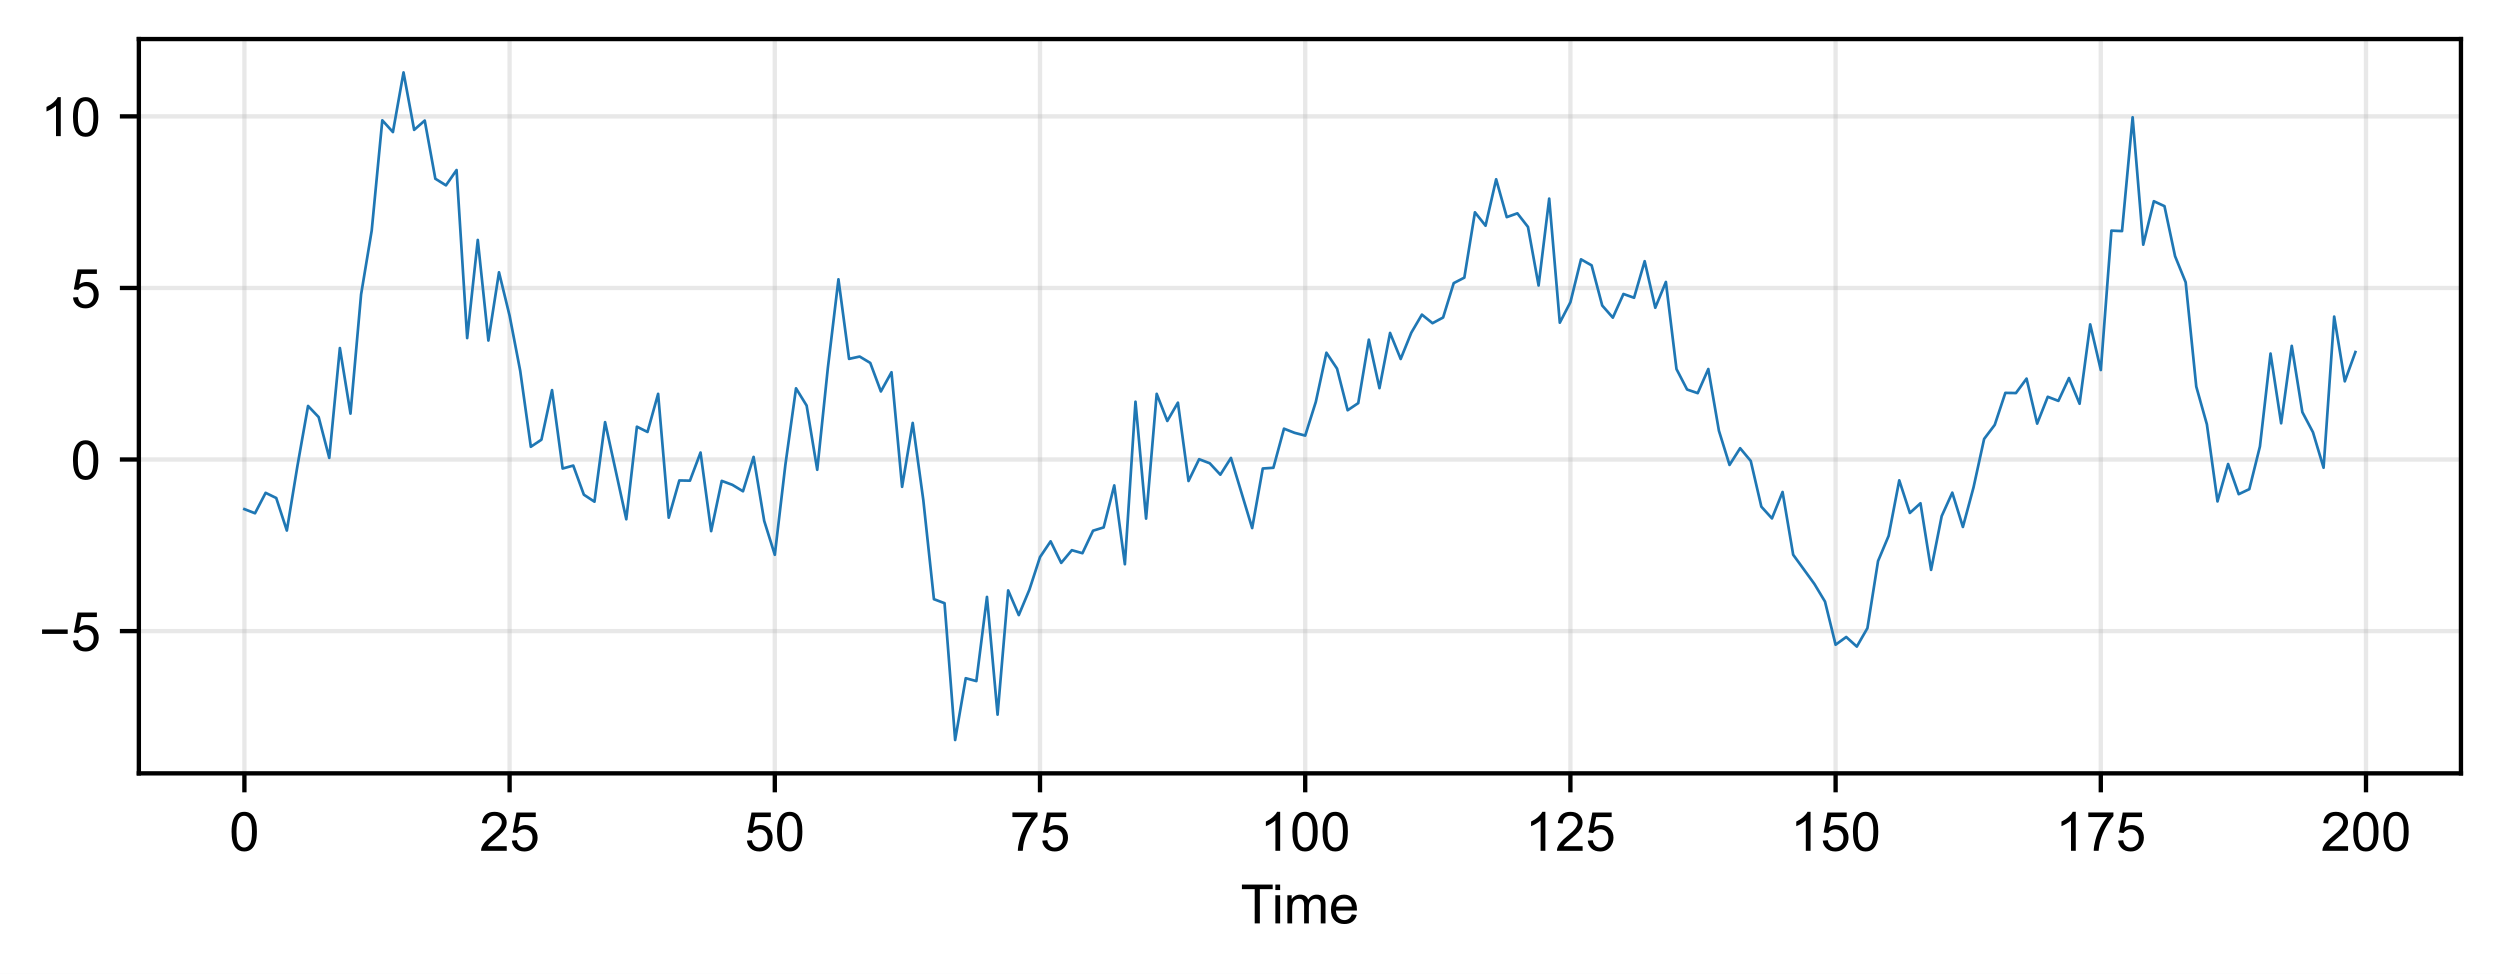
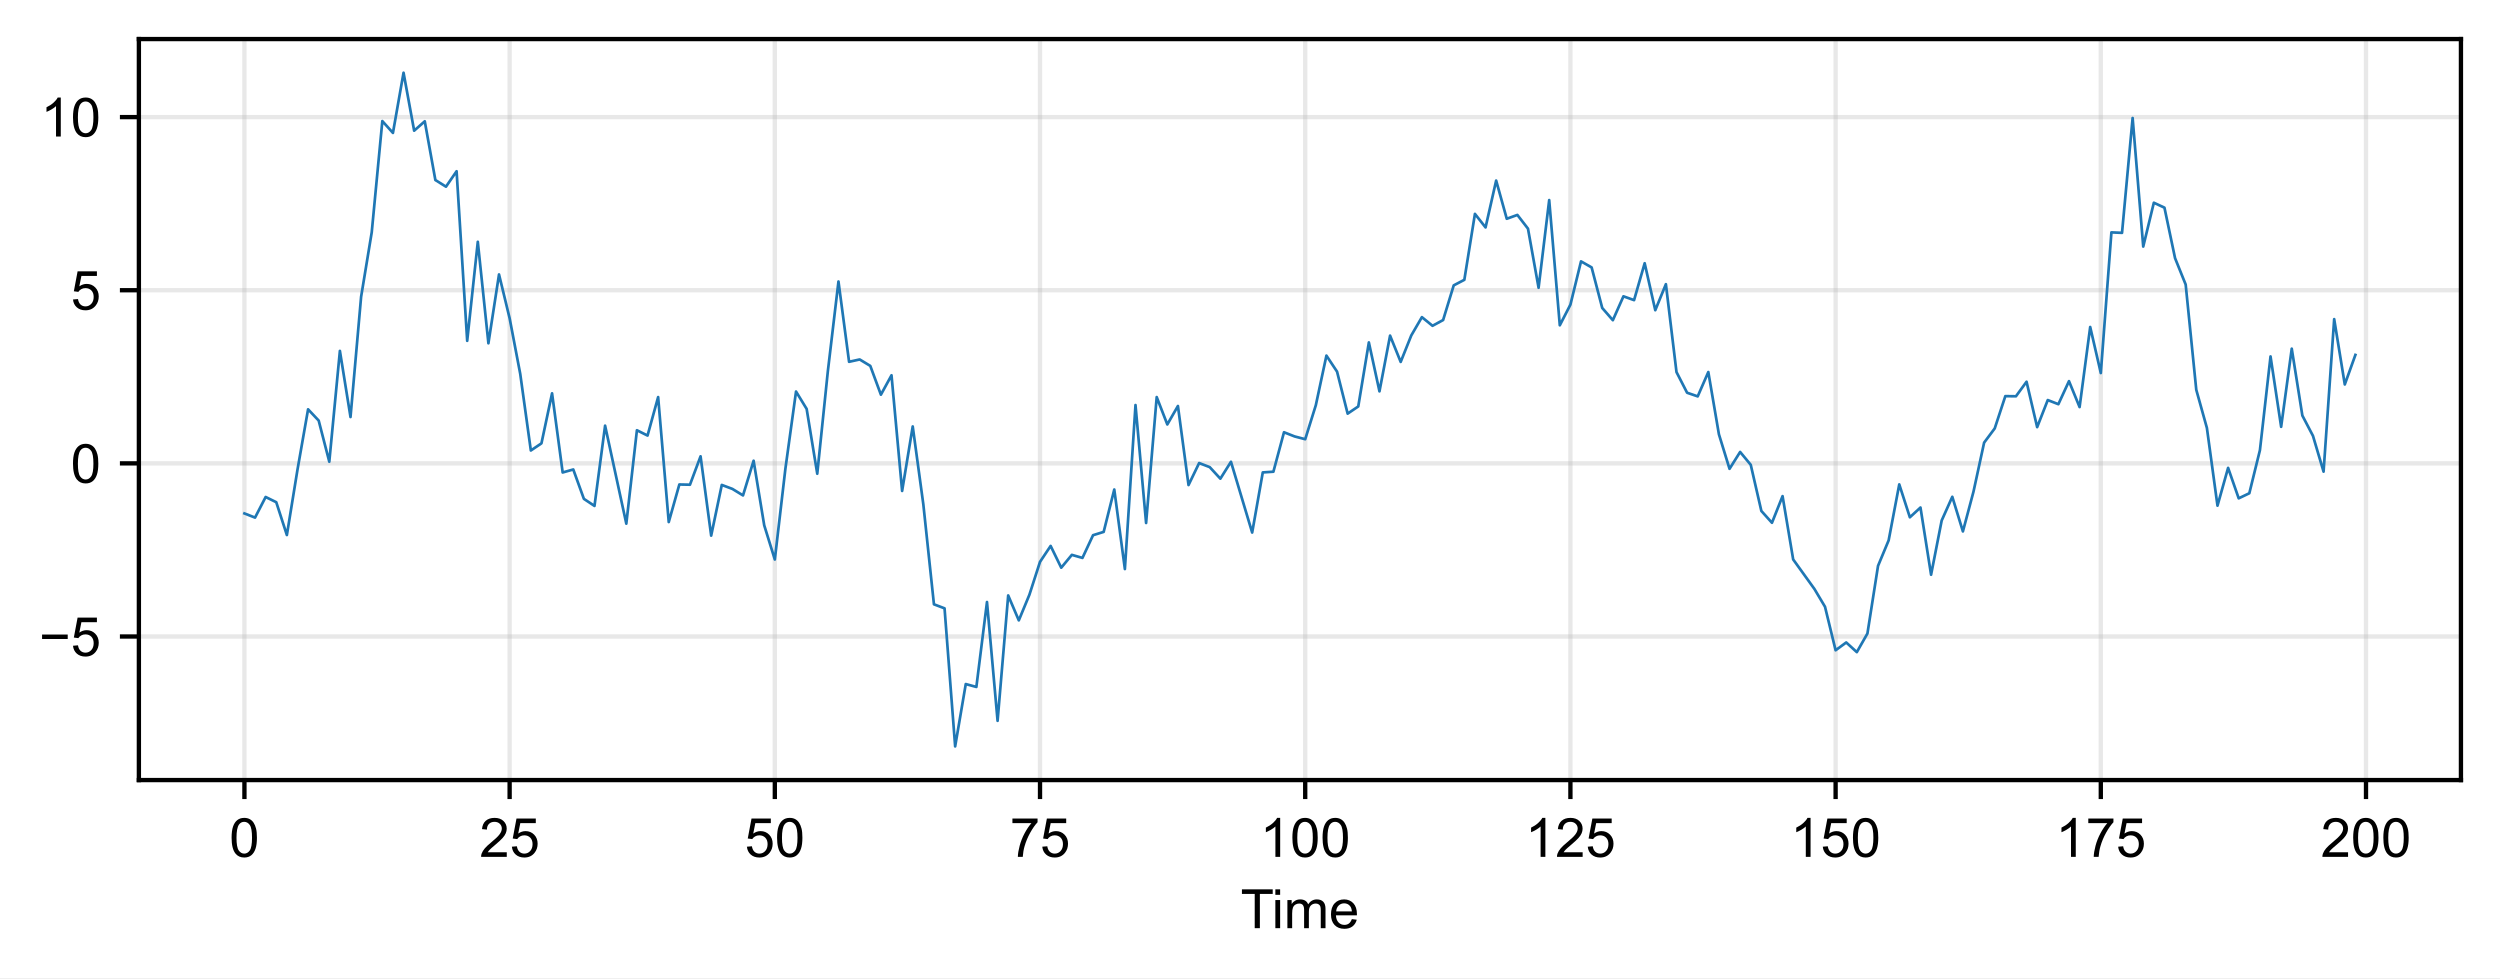
- <svg xmlns="http://www.w3.org/2000/svg" xmlns:xlink="http://www.w3.org/1999/xlink" width="460.952pt" height="179.561pt" viewBox="0 0 460.952 179.561" version="1.1">
+ <svg xmlns="http://www.w3.org/2000/svg" xmlns:xlink="http://www.w3.org/1999/xlink" width="460.858pt" height="180.291pt" viewBox="0 0 460.858 180.291" version="1.1">
  <defs>
    <style type="text/css">*{stroke-linejoin: round; stroke-linecap: butt}</style>
  </defs>
  <g id="figure_1">
    <g id="patch_1">
-       <path d="M 0 179.561  L 460.952 179.561  L 460.952 0  L 0 0  z " style="fill: #ffffff" />
+       <path d="M 0 180.291  L 460.858 180.291  L 460.858 0  L 0 0  z " style="fill: #ffffff" />
    </g>
    <g id="axes_1">
      <g id="patch_2">
-         <path d="M 25.602 142.591  L 453.752 142.591  L 453.752 7.2  L 25.602 7.2  z " style="fill: #ffffff" />
+         <path d="M 25.602 143.8  L 453.658 143.8  L 453.658 7.2  L 25.602 7.2  z " style="fill: #ffffff" />
      </g>
      <g id="matplotlib.axis_1">
        <g id="xtick_1">
          <g id="line2d_1">
-             <path d="M 45.063 142.591  L 45.063 7.2  " clip-path="url(#p15f706104f)" style="fill: none; stroke: #b0b0b0; stroke-opacity: 0.3; stroke-width: 0.8; stroke-linecap: square" />
+             <path d="M 45.059 143.8  L 45.059 7.2  " clip-path="url(#p1d510631ee)" style="fill: none; stroke: #b0b0b0; stroke-opacity: 0.3; stroke-width: 0.8; stroke-linecap: square" />
          </g>
          <g id="line2d_2">
            <defs>
-               <path id="m36cb0bada7" d="M 0 0  L 0 3.5  " style="stroke: #000000; stroke-width: 0.8" />
+               <path id="m05c7f36fec" d="M 0 0  L 0 3.5  " style="stroke: #000000; stroke-width: 0.8" />
            </defs>
            <g>
-               <use xlink:href="#m36cb0bada7" x="45.063" y="142.591" style="stroke: #000000; stroke-width: 0.8" />
+               <use xlink:href="#m05c7f36fec" x="45.059" y="143.8" style="stroke: #000000; stroke-width: 0.8" />
            </g>
          </g>
          <g id="text_1">
-             <g transform="translate(42.28246 156.8713) scale(0.1 -0.1)">
-               <defs>
-                 <path id="ArialMT-13" d="M 266 2259  Q 266 3072 433 3567  Q 600 4063 929 4331  Q 1259 4600 1759 4600  Q 2128 4600 2406 4451  Q 2684 4303 2865 4023  Q 3047 3744 3150 3342  Q 3253 2941 3253 2259  Q 3253 1453 3087 958  Q 2922 463 2592 192  Q 2263 -78 1759 -78  Q 1097 -78 719 397  Q 266 969 266 2259  z M 844 2259  Q 844 1131 1108 757  Q 1372 384 1759 384  Q 2147 384 2411 759  Q 2675 1134 2675 2259  Q 2675 3391 2411 3762  Q 2147 4134 1753 4134  Q 1366 4134 1134 3806  Q 844 3388 844 2259  z " transform="scale(0.015625)" />
-               </defs>
-               <use xlink:href="#ArialMT-13" />
+             <g transform="translate(42.2782 157.9578) scale(0.1 -0.1)">
+               <defs>
+                 <path id="ArialMT-30" d="M 266 2259  Q 266 3072 433 3567  Q 600 4063 929 4331  Q 1259 4600 1759 4600  Q 2128 4600 2406 4451  Q 2684 4303 2865 4023  Q 3047 3744 3150 3342  Q 3253 2941 3253 2259  Q 3253 1453 3087 958  Q 2922 463 2592 192  Q 2263 -78 1759 -78  Q 1097 -78 719 397  Q 266 969 266 2259  z M 844 2259  Q 844 1131 1108 757  Q 1372 384 1759 384  Q 2147 384 2411 759  Q 2675 1134 2675 2259  Q 2675 3391 2411 3762  Q 2147 4134 1753 4134  Q 1366 4134 1134 3806  Q 844 3388 844 2259  z " transform="scale(0.015625)" />
+               </defs>
+               <use xlink:href="#ArialMT-30" />
            </g>
          </g>
        </g>
        <g id="xtick_2">
          <g id="line2d_3">
-             <path d="M 93.961 142.591  L 93.961 7.2  " clip-path="url(#p15f706104f)" style="fill: none; stroke: #b0b0b0; stroke-opacity: 0.3; stroke-width: 0.8; stroke-linecap: square" />
+             <path d="M 93.946 143.8  L 93.946 7.2  " clip-path="url(#p1d510631ee)" style="fill: none; stroke: #b0b0b0; stroke-opacity: 0.3; stroke-width: 0.8; stroke-linecap: square" />
          </g>
          <g id="line2d_4">
            <g>
-               <use xlink:href="#m36cb0bada7" x="93.961" y="142.591" style="stroke: #000000; stroke-width: 0.8" />
+               <use xlink:href="#m05c7f36fec" x="93.946" y="143.8" style="stroke: #000000; stroke-width: 0.8" />
            </g>
          </g>
          <g id="text_2">
-             <g transform="translate(88.39989 156.8713) scale(0.1 -0.1)">
-               <defs>
-                 <path id="ArialMT-15" d="M 3222 541  L 3222 0  L 194 0  Q 188 203 259 391  Q 375 700 629 1000  Q 884 1300 1366 1694  Q 2113 2306 2375 2664  Q 2638 3022 2638 3341  Q 2638 3675 2398 3904  Q 2159 4134 1775 4134  Q 1369 4134 1125 3890  Q 881 3647 878 3216  L 300 3275  Q 359 3922 746 4261  Q 1134 4600 1788 4600  Q 2447 4600 2831 4234  Q 3216 3869 3216 3328  Q 3216 3053 3103 2787  Q 2991 2522 2730 2228  Q 2469 1934 1863 1422  Q 1356 997 1212 845  Q 1069 694 975 541  L 3222 541  z " transform="scale(0.015625)" />
-                 <path id="ArialMT-18" d="M 266 1200  L 856 1250  Q 922 819 1161 601  Q 1400 384 1738 384  Q 2144 384 2425 690  Q 2706 997 2706 1503  Q 2706 1984 2436 2262  Q 2166 2541 1728 2541  Q 1456 2541 1237 2417  Q 1019 2294 894 2097  L 366 2166  L 809 4519  L 3088 4519  L 3088 3981  L 1259 3981  L 1013 2750  Q 1425 3038 1878 3038  Q 2478 3038 2890 2622  Q 3303 2206 3303 1553  Q 3303 931 2941 478  Q 2500 -78 1738 -78  Q 1113 -78 717 272  Q 322 622 266 1200  z " transform="scale(0.015625)" />
-               </defs>
-               <use xlink:href="#ArialMT-15" />
-               <use xlink:href="#ArialMT-18" transform="translate(55.60938 0)" />
+             <g transform="translate(88.38492 157.9578) scale(0.1 -0.1)">
+               <defs>
+                 <path id="ArialMT-32" d="M 3222 541  L 3222 0  L 194 0  Q 188 203 259 391  Q 375 700 629 1000  Q 884 1300 1366 1694  Q 2113 2306 2375 2664  Q 2638 3022 2638 3341  Q 2638 3675 2398 3904  Q 2159 4134 1775 4134  Q 1369 4134 1125 3890  Q 881 3647 878 3216  L 300 3275  Q 359 3922 746 4261  Q 1134 4600 1788 4600  Q 2447 4600 2831 4234  Q 3216 3869 3216 3328  Q 3216 3053 3103 2787  Q 2991 2522 2730 2228  Q 2469 1934 1863 1422  Q 1356 997 1212 845  Q 1069 694 975 541  L 3222 541  z " transform="scale(0.015625)" />
+                 <path id="ArialMT-35" d="M 266 1200  L 856 1250  Q 922 819 1161 601  Q 1400 384 1738 384  Q 2144 384 2425 690  Q 2706 997 2706 1503  Q 2706 1984 2436 2262  Q 2166 2541 1728 2541  Q 1456 2541 1237 2417  Q 1019 2294 894 2097  L 366 2166  L 809 4519  L 3088 4519  L 3088 3981  L 1259 3981  L 1013 2750  Q 1425 3038 1878 3038  Q 2478 3038 2890 2622  Q 3303 2206 3303 1553  Q 3303 931 2941 478  Q 2500 -78 1738 -78  Q 1113 -78 717 272  Q 322 622 266 1200  z " transform="scale(0.015625)" />
+               </defs>
+               <use xlink:href="#ArialMT-32" />
+               <use xlink:href="#ArialMT-35" transform="translate(55.61523 0)" />
            </g>
          </g>
        </g>
        <g id="xtick_3">
          <g id="line2d_5">
-             <path d="M 142.859 142.591  L 142.859 7.2  " clip-path="url(#p15f706104f)" style="fill: none; stroke: #b0b0b0; stroke-opacity: 0.3; stroke-width: 0.8; stroke-linecap: square" />
+             <path d="M 142.833 143.8  L 142.833 7.2  " clip-path="url(#p1d510631ee)" style="fill: none; stroke: #b0b0b0; stroke-opacity: 0.3; stroke-width: 0.8; stroke-linecap: square" />
          </g>
          <g id="line2d_6">
            <g>
-               <use xlink:href="#m36cb0bada7" x="142.859" y="142.591" style="stroke: #000000; stroke-width: 0.8" />
+               <use xlink:href="#m05c7f36fec" x="142.833" y="143.8" style="stroke: #000000; stroke-width: 0.8" />
            </g>
          </g>
          <g id="text_3">
-             <g transform="translate(137.2978 156.8713) scale(0.1 -0.1)">
-               <use xlink:href="#ArialMT-18" />
-               <use xlink:href="#ArialMT-13" transform="translate(55.60938 0)" />
+             <g transform="translate(137.2721 157.9578) scale(0.1 -0.1)">
+               <use xlink:href="#ArialMT-35" />
+               <use xlink:href="#ArialMT-30" transform="translate(55.61523 0)" />
            </g>
          </g>
        </g>
        <g id="xtick_4">
          <g id="line2d_7">
-             <path d="M 191.757 142.591  L 191.757 7.2  " clip-path="url(#p15f706104f)" style="fill: none; stroke: #b0b0b0; stroke-opacity: 0.3; stroke-width: 0.8; stroke-linecap: square" />
+             <path d="M 191.72 143.8  L 191.72 7.2  " clip-path="url(#p1d510631ee)" style="fill: none; stroke: #b0b0b0; stroke-opacity: 0.3; stroke-width: 0.8; stroke-linecap: square" />
          </g>
          <g id="line2d_8">
            <g>
-               <use xlink:href="#m36cb0bada7" x="191.757" y="142.591" style="stroke: #000000; stroke-width: 0.8" />
+               <use xlink:href="#m05c7f36fec" x="191.72" y="143.8" style="stroke: #000000; stroke-width: 0.8" />
            </g>
          </g>
          <g id="text_4">
-             <g transform="translate(186.1957 156.8713) scale(0.1 -0.1)">
-               <defs>
-                 <path id="ArialMT-1a" d="M 303 3981  L 303 4522  L 3269 4522  L 3269 4084  Q 2831 3619 2401 2847  Q 1972 2075 1738 1259  Q 1569 684 1522 0  L 944 0  Q 953 541 1156 1306  Q 1359 2072 1739 2783  Q 2119 3494 2547 3981  L 303 3981  z " transform="scale(0.015625)" />
-               </defs>
-               <use xlink:href="#ArialMT-1a" />
-               <use xlink:href="#ArialMT-18" transform="translate(55.60938 0)" />
+             <g transform="translate(186.1593 157.9578) scale(0.1 -0.1)">
+               <defs>
+                 <path id="ArialMT-37" d="M 303 3981  L 303 4522  L 3269 4522  L 3269 4084  Q 2831 3619 2401 2847  Q 1972 2075 1738 1259  Q 1569 684 1522 0  L 944 0  Q 953 541 1156 1306  Q 1359 2072 1739 2783  Q 2119 3494 2547 3981  L 303 3981  z " transform="scale(0.015625)" />
+               </defs>
+               <use xlink:href="#ArialMT-37" />
+               <use xlink:href="#ArialMT-35" transform="translate(55.61523 0)" />
            </g>
          </g>
        </g>
        <g id="xtick_5">
          <g id="line2d_9">
-             <path d="M 240.655 142.591  L 240.655 7.2  " clip-path="url(#p15f706104f)" style="fill: none; stroke: #b0b0b0; stroke-opacity: 0.3; stroke-width: 0.8; stroke-linecap: square" />
+             <path d="M 240.607 143.8  L 240.607 7.2  " clip-path="url(#p1d510631ee)" style="fill: none; stroke: #b0b0b0; stroke-opacity: 0.3; stroke-width: 0.8; stroke-linecap: square" />
          </g>
          <g id="line2d_10">
            <g>
-               <use xlink:href="#m36cb0bada7" x="240.655" y="142.591" style="stroke: #000000; stroke-width: 0.8" />
+               <use xlink:href="#m05c7f36fec" x="240.607" y="143.8" style="stroke: #000000; stroke-width: 0.8" />
            </g>
          </g>
          <g id="text_5">
-             <g transform="translate(232.3131 156.8713) scale(0.1 -0.1)">
-               <defs>
-                 <path id="ArialMT-14" d="M 2384 0  L 1822 0  L 1822 3584  Q 1619 3391 1289 3197  Q 959 3003 697 2906  L 697 3450  Q 1169 3672 1522 3987  Q 1875 4303 2022 4600  L 2384 4600  L 2384 0  z " transform="scale(0.015625)" />
-               </defs>
-               <use xlink:href="#ArialMT-14" />
-               <use xlink:href="#ArialMT-13" transform="translate(55.60938 0)" />
-               <use xlink:href="#ArialMT-13" transform="translate(111.2188 0)" />
+             <g transform="translate(232.266 157.9578) scale(0.1 -0.1)">
+               <defs>
+                 <path id="ArialMT-31" d="M 2384 0  L 1822 0  L 1822 3584  Q 1619 3391 1289 3197  Q 959 3003 697 2906  L 697 3450  Q 1169 3672 1522 3987  Q 1875 4303 2022 4600  L 2384 4600  L 2384 0  z " transform="scale(0.015625)" />
+               </defs>
+               <use xlink:href="#ArialMT-31" />
+               <use xlink:href="#ArialMT-30" transform="translate(55.61523 0)" />
+               <use xlink:href="#ArialMT-30" transform="translate(111.2305 0)" />
            </g>
          </g>
        </g>
        <g id="xtick_6">
          <g id="line2d_11">
-             <path d="M 289.552 142.591  L 289.552 7.2  " clip-path="url(#p15f706104f)" style="fill: none; stroke: #b0b0b0; stroke-opacity: 0.3; stroke-width: 0.8; stroke-linecap: square" />
+             <path d="M 289.495 143.8  L 289.495 7.2  " clip-path="url(#p1d510631ee)" style="fill: none; stroke: #b0b0b0; stroke-opacity: 0.3; stroke-width: 0.8; stroke-linecap: square" />
          </g>
          <g id="line2d_12">
            <g>
-               <use xlink:href="#m36cb0bada7" x="289.552" y="142.591" style="stroke: #000000; stroke-width: 0.8" />
+               <use xlink:href="#m05c7f36fec" x="289.495" y="143.8" style="stroke: #000000; stroke-width: 0.8" />
            </g>
          </g>
          <g id="text_6">
-             <g transform="translate(281.211 156.8713) scale(0.1 -0.1)">
-               <use xlink:href="#ArialMT-14" />
-               <use xlink:href="#ArialMT-15" transform="translate(55.60938 0)" />
-               <use xlink:href="#ArialMT-18" transform="translate(111.2188 0)" />
+             <g transform="translate(281.1532 157.9578) scale(0.1 -0.1)">
+               <use xlink:href="#ArialMT-31" />
+               <use xlink:href="#ArialMT-32" transform="translate(55.61523 0)" />
+               <use xlink:href="#ArialMT-35" transform="translate(111.2305 0)" />
            </g>
          </g>
        </g>
        <g id="xtick_7">
          <g id="line2d_13">
-             <path d="M 338.45 142.591  L 338.45 7.2  " clip-path="url(#p15f706104f)" style="fill: none; stroke: #b0b0b0; stroke-opacity: 0.3; stroke-width: 0.8; stroke-linecap: square" />
+             <path d="M 338.382 143.8  L 338.382 7.2  " clip-path="url(#p1d510631ee)" style="fill: none; stroke: #b0b0b0; stroke-opacity: 0.3; stroke-width: 0.8; stroke-linecap: square" />
          </g>
          <g id="line2d_14">
            <g>
-               <use xlink:href="#m36cb0bada7" x="338.45" y="142.591" style="stroke: #000000; stroke-width: 0.8" />
+               <use xlink:href="#m05c7f36fec" x="338.382" y="143.8" style="stroke: #000000; stroke-width: 0.8" />
            </g>
          </g>
          <g id="text_7">
-             <g transform="translate(330.1089 156.8713) scale(0.1 -0.1)">
-               <use xlink:href="#ArialMT-14" />
-               <use xlink:href="#ArialMT-18" transform="translate(55.60938 0)" />
-               <use xlink:href="#ArialMT-13" transform="translate(111.2188 0)" />
+             <g transform="translate(330.0404 157.9578) scale(0.1 -0.1)">
+               <use xlink:href="#ArialMT-31" />
+               <use xlink:href="#ArialMT-35" transform="translate(55.61523 0)" />
+               <use xlink:href="#ArialMT-30" transform="translate(111.2305 0)" />
            </g>
          </g>
        </g>
        <g id="xtick_8">
          <g id="line2d_15">
-             <path d="M 387.348 142.591  L 387.348 7.2  " clip-path="url(#p15f706104f)" style="fill: none; stroke: #b0b0b0; stroke-opacity: 0.3; stroke-width: 0.8; stroke-linecap: square" />
+             <path d="M 387.269 143.8  L 387.269 7.2  " clip-path="url(#p1d510631ee)" style="fill: none; stroke: #b0b0b0; stroke-opacity: 0.3; stroke-width: 0.8; stroke-linecap: square" />
          </g>
          <g id="line2d_16">
            <g>
-               <use xlink:href="#m36cb0bada7" x="387.348" y="142.591" style="stroke: #000000; stroke-width: 0.8" />
+               <use xlink:href="#m05c7f36fec" x="387.269" y="143.8" style="stroke: #000000; stroke-width: 0.8" />
            </g>
          </g>
          <g id="text_8">
-             <g transform="translate(379.0068 156.8713) scale(0.1 -0.1)">
-               <use xlink:href="#ArialMT-14" />
-               <use xlink:href="#ArialMT-1a" transform="translate(55.60938 0)" />
-               <use xlink:href="#ArialMT-18" transform="translate(111.2188 0)" />
+             <g transform="translate(378.9276 157.9578) scale(0.1 -0.1)">
+               <use xlink:href="#ArialMT-31" />
+               <use xlink:href="#ArialMT-37" transform="translate(55.61523 0)" />
+               <use xlink:href="#ArialMT-35" transform="translate(111.2305 0)" />
            </g>
          </g>
        </g>
        <g id="xtick_9">
          <g id="line2d_17">
-             <path d="M 436.246 142.591  L 436.246 7.2  " clip-path="url(#p15f706104f)" style="fill: none; stroke: #b0b0b0; stroke-opacity: 0.3; stroke-width: 0.8; stroke-linecap: square" />
+             <path d="M 436.156 143.8  L 436.156 7.2  " clip-path="url(#p1d510631ee)" style="fill: none; stroke: #b0b0b0; stroke-opacity: 0.3; stroke-width: 0.8; stroke-linecap: square" />
          </g>
          <g id="line2d_18">
            <g>
-               <use xlink:href="#m36cb0bada7" x="436.246" y="142.591" style="stroke: #000000; stroke-width: 0.8" />
+               <use xlink:href="#m05c7f36fec" x="436.156" y="143.8" style="stroke: #000000; stroke-width: 0.8" />
            </g>
          </g>
          <g id="text_9">
-             <g transform="translate(427.9047 156.8713) scale(0.1 -0.1)">
-               <use xlink:href="#ArialMT-15" />
-               <use xlink:href="#ArialMT-13" transform="translate(55.60938 0)" />
-               <use xlink:href="#ArialMT-13" transform="translate(111.2188 0)" />
+             <g transform="translate(427.8148 157.9578) scale(0.1 -0.1)">
+               <use xlink:href="#ArialMT-32" />
+               <use xlink:href="#ArialMT-30" transform="translate(55.61523 0)" />
+               <use xlink:href="#ArialMT-30" transform="translate(111.2305 0)" />
            </g>
          </g>
        </g>
        <g id="text_10">
-           <g transform="translate(228.7516 170.2561) scale(0.1 -0.1)">
+           <g transform="translate(228.707 171.1031) scale(0.1 -0.1)">
            <defs>
-               <path id="ArialMT-37" d="M 1659 0  L 1659 4041  L 150 4041  L 150 4581  L 3781 4581  L 3781 4041  L 2266 4041  L 2266 0  L 1659 0  z " transform="scale(0.015625)" />
-               <path id="ArialMT-4c" d="M 425 3934  L 425 4581  L 988 4581  L 988 3934  L 425 3934  z M 425 0  L 425 3319  L 988 3319  L 988 0  L 425 0  z " transform="scale(0.015625)" />
-               <path id="ArialMT-50" d="M 422 0  L 422 3319  L 925 3319  L 925 2853  Q 1081 3097 1340 3245  Q 1600 3394 1931 3394  Q 2300 3394 2536 3241  Q 2772 3088 2869 2813  Q 3263 3394 3894 3394  Q 4388 3394 4653 3120  Q 4919 2847 4919 2278  L 4919 0  L 4359 0  L 4359 2091  Q 4359 2428 4304 2576  Q 4250 2725 4106 2815  Q 3963 2906 3769 2906  Q 3419 2906 3187 2673  Q 2956 2441 2956 1928  L 2956 0  L 2394 0  L 2394 2156  Q 2394 2531 2256 2718  Q 2119 2906 1806 2906  Q 1569 2906 1367 2781  Q 1166 2656 1075 2415  Q 984 2175 984 1722  L 984 0  L 422 0  z " transform="scale(0.015625)" />
-               <path id="ArialMT-48" d="M 2694 1069  L 3275 997  Q 3138 488 2766 206  Q 2394 -75 1816 -75  Q 1088 -75 661 373  Q 234 822 234 1631  Q 234 2469 665 2931  Q 1097 3394 1784 3394  Q 2450 3394 2872 2941  Q 3294 2488 3294 1666  Q 3294 1616 3291 1516  L 816 1516  Q 847 969 1125 678  Q 1403 388 1819 388  Q 2128 388 2347 550  Q 2566 713 2694 1069  z M 847 1978  L 2700 1978  Q 2663 2397 2488 2606  Q 2219 2931 1791 2931  Q 1403 2931 1139 2672  Q 875 2413 847 1978  z " transform="scale(0.015625)" />
+               <path id="ArialMT-54" d="M 1659 0  L 1659 4041  L 150 4041  L 150 4581  L 3781 4581  L 3781 4041  L 2266 4041  L 2266 0  L 1659 0  z " transform="scale(0.015625)" />
+               <path id="ArialMT-69" d="M 425 3934  L 425 4581  L 988 4581  L 988 3934  L 425 3934  z M 425 0  L 425 3319  L 988 3319  L 988 0  L 425 0  z " transform="scale(0.015625)" />
+               <path id="ArialMT-6d" d="M 422 0  L 422 3319  L 925 3319  L 925 2853  Q 1081 3097 1340 3245  Q 1600 3394 1931 3394  Q 2300 3394 2536 3241  Q 2772 3088 2869 2813  Q 3263 3394 3894 3394  Q 4388 3394 4653 3120  Q 4919 2847 4919 2278  L 4919 0  L 4359 0  L 4359 2091  Q 4359 2428 4304 2576  Q 4250 2725 4106 2815  Q 3963 2906 3769 2906  Q 3419 2906 3187 2673  Q 2956 2441 2956 1928  L 2956 0  L 2394 0  L 2394 2156  Q 2394 2531 2256 2718  Q 2119 2906 1806 2906  Q 1569 2906 1367 2781  Q 1166 2656 1075 2415  Q 984 2175 984 1722  L 984 0  L 422 0  z " transform="scale(0.015625)" />
+               <path id="ArialMT-65" d="M 2694 1069  L 3275 997  Q 3138 488 2766 206  Q 2394 -75 1816 -75  Q 1088 -75 661 373  Q 234 822 234 1631  Q 234 2469 665 2931  Q 1097 3394 1784 3394  Q 2450 3394 2872 2941  Q 3294 2488 3294 1666  Q 3294 1616 3291 1516  L 816 1516  Q 847 969 1125 678  Q 1403 388 1819 388  Q 2128 388 2347 550  Q 2566 713 2694 1069  z M 847 1978  L 2700 1978  Q 2663 2397 2488 2606  Q 2219 2931 1791 2931  Q 1403 2931 1139 2672  Q 875 2413 847 1978  z " transform="scale(0.015625)" />
            </defs>
-             <use xlink:href="#ArialMT-37" />
-             <use xlink:href="#ArialMT-4c" transform="translate(57.375 0)" />
-             <use xlink:href="#ArialMT-50" transform="translate(79.59375 0)" />
-             <use xlink:href="#ArialMT-48" transform="translate(162.8906 0)" />
+             <use xlink:href="#ArialMT-54" />
+             <use xlink:href="#ArialMT-69" transform="translate(57.33398 0)" />
+             <use xlink:href="#ArialMT-6d" transform="translate(79.55078 0)" />
+             <use xlink:href="#ArialMT-65" transform="translate(162.8516 0)" />
          </g>
        </g>
      </g>
      <g id="matplotlib.axis_2">
        <g id="ytick_1">
          <g id="line2d_19">
-             <path d="M 25.602 116.36  L 453.752 116.36  " clip-path="url(#p15f706104f)" style="fill: none; stroke: #b0b0b0; stroke-opacity: 0.3; stroke-width: 0.8; stroke-linecap: square" />
+             <path d="M 25.602 117.335  L 453.658 117.335  " clip-path="url(#p1d510631ee)" style="fill: none; stroke: #b0b0b0; stroke-opacity: 0.3; stroke-width: 0.8; stroke-linecap: square" />
          </g>
          <g id="line2d_20">
            <defs>
-               <path id="m2ab0711ae2" d="M 0 0  L -3.5 0  " style="stroke: #000000; stroke-width: 0.8" />
+               <path id="m1d5e9b013f" d="M 0 0  L -3.5 0  " style="stroke: #000000; stroke-width: 0.8" />
            </defs>
            <g>
-               <use xlink:href="#m2ab0711ae2" x="25.602" y="116.36" style="stroke: #000000; stroke-width: 0.8" />
+               <use xlink:href="#m1d5e9b013f" x="25.602" y="117.335" style="stroke: #000000; stroke-width: 0.8" />
            </g>
          </g>
          <g id="text_11">
-             <g transform="translate(7.2 120) scale(0.1 -0.1)">
-               <defs>
-                 <path id="ArialMT-ed" d="M 3381 1997  L 356 1997  L 356 2522  L 3381 2522  L 3381 1997  z " transform="scale(0.015625)" />
-               </defs>
-               <use xlink:href="#ArialMT-ed" />
-               <use xlink:href="#ArialMT-18" transform="translate(58.40625 0)" />
+             <g transform="translate(7.2 120.9136) scale(0.1 -0.1)">
+               <defs>
+                 <path id="ArialMT-2212" d="M 3381 1997  L 356 1997  L 356 2522  L 3381 2522  L 3381 1997  z " transform="scale(0.015625)" />
+               </defs>
+               <use xlink:href="#ArialMT-2212" />
+               <use xlink:href="#ArialMT-35" transform="translate(58.39844 0)" />
            </g>
          </g>
        </g>
        <g id="ytick_2">
          <g id="line2d_21">
-             <path d="M 25.602 84.726  L 453.752 84.726  " clip-path="url(#p15f706104f)" style="fill: none; stroke: #b0b0b0; stroke-opacity: 0.3; stroke-width: 0.8; stroke-linecap: square" />
+             <path d="M 25.602 85.419  L 453.658 85.419  " clip-path="url(#p1d510631ee)" style="fill: none; stroke: #b0b0b0; stroke-opacity: 0.3; stroke-width: 0.8; stroke-linecap: square" />
          </g>
          <g id="line2d_22">
            <g>
-               <use xlink:href="#m2ab0711ae2" x="25.602" y="84.726" style="stroke: #000000; stroke-width: 0.8" />
+               <use xlink:href="#m1d5e9b013f" x="25.602" y="85.419" style="stroke: #000000; stroke-width: 0.8" />
            </g>
          </g>
          <g id="text_12">
-             <g transform="translate(13.04063 88.36662) scale(0.1 -0.1)">
-               <use xlink:href="#ArialMT-13" />
+             <g transform="translate(13.04063 88.99767) scale(0.1 -0.1)">
+               <use xlink:href="#ArialMT-30" />
            </g>
          </g>
        </g>
        <g id="ytick_3">
          <g id="line2d_23">
-             <path d="M 25.602 53.093  L 453.752 53.093  " clip-path="url(#p15f706104f)" style="fill: none; stroke: #b0b0b0; stroke-opacity: 0.3; stroke-width: 0.8; stroke-linecap: square" />
+             <path d="M 25.602 53.503  L 453.658 53.503  " clip-path="url(#p1d510631ee)" style="fill: none; stroke: #b0b0b0; stroke-opacity: 0.3; stroke-width: 0.8; stroke-linecap: square" />
          </g>
          <g id="line2d_24">
            <g>
-               <use xlink:href="#m2ab0711ae2" x="25.602" y="53.093" style="stroke: #000000; stroke-width: 0.8" />
+               <use xlink:href="#m1d5e9b013f" x="25.602" y="53.503" style="stroke: #000000; stroke-width: 0.8" />
            </g>
          </g>
          <g id="text_13">
-             <g transform="translate(13.04063 56.7332) scale(0.1 -0.1)">
-               <use xlink:href="#ArialMT-18" />
+             <g transform="translate(13.04063 57.08178) scale(0.1 -0.1)">
+               <use xlink:href="#ArialMT-35" />
            </g>
          </g>
        </g>
        <g id="ytick_4">
          <g id="line2d_25">
-             <path d="M 25.602 21.46  L 453.752 21.46  " clip-path="url(#p15f706104f)" style="fill: none; stroke: #b0b0b0; stroke-opacity: 0.3; stroke-width: 0.8; stroke-linecap: square" />
+             <path d="M 25.602 21.587  L 453.658 21.587  " clip-path="url(#p1d510631ee)" style="fill: none; stroke: #b0b0b0; stroke-opacity: 0.3; stroke-width: 0.8; stroke-linecap: square" />
          </g>
          <g id="line2d_26">
            <g>
-               <use xlink:href="#m2ab0711ae2" x="25.602" y="21.46" style="stroke: #000000; stroke-width: 0.8" />
+               <use xlink:href="#m1d5e9b013f" x="25.602" y="21.587" style="stroke: #000000; stroke-width: 0.8" />
            </g>
          </g>
          <g id="text_14">
-             <g transform="translate(7.479688 25.09979) scale(0.1 -0.1)">
-               <use xlink:href="#ArialMT-14" />
-               <use xlink:href="#ArialMT-13" transform="translate(55.60938 0)" />
+             <g transform="translate(7.479687 25.16589) scale(0.1 -0.1)">
+               <use xlink:href="#ArialMT-31" />
+               <use xlink:href="#ArialMT-30" transform="translate(55.61523 0)" />
            </g>
          </g>
        </g>
      </g>
      <g id="line2d_27">
-         <path d="M 45.063 93.874  L 47.019 94.635  L 48.975 90.87  L 50.931 91.821  L 52.887 97.82  L 54.843 85.892  L 56.798 74.851  L 58.754 76.908  L 60.71 84.423  L 62.666 64.178  L 64.622 76.259  L 66.578 54.282  L 68.534 42.514  L 70.49 22.187  L 72.446 24.348  L 74.402 13.354  L 76.358 23.942  L 78.313 22.227  L 80.269 32.958  L 82.225 34.173  L 84.181 31.352  L 86.137 62.335  L 88.093 44.244  L 90.049 62.785  L 92.005 50.208  L 93.961 58.217  L 95.917 68.373  L 97.873 82.375  L 99.829 81.07  L 101.784 71.932  L 103.74 86.389  L 105.696 85.842  L 107.652 91.211  L 109.608 92.503  L 111.564 77.839  L 115.476 95.741  L 117.432 78.676  L 119.388 79.644  L 121.344 72.618  L 123.3 95.448  L 125.255 88.586  L 127.211 88.625  L 129.167 83.44  L 131.123 97.929  L 133.079 88.666  L 135.035 89.394  L 136.991 90.582  L 138.947 84.245  L 140.903 96.041  L 142.859 102.292  L 144.815 85.649  L 146.771 71.602  L 148.726 74.78  L 150.682 86.616  L 152.638 67.865  L 154.594 51.499  L 156.55 66.169  L 158.506 65.741  L 160.462 66.916  L 162.418 72.176  L 164.374 68.634  L 166.33 89.761  L 168.286 77.984  L 170.242 92.218  L 172.197 110.477  L 174.153 111.215  L 176.109 136.437  L 178.065 125.051  L 180.021 125.577  L 181.977 110.063  L 183.933 131.764  L 185.889 108.859  L 187.845 113.41  L 189.801 108.726  L 191.757 102.72  L 193.713 99.813  L 195.668 103.787  L 197.624 101.444  L 199.58 101.999  L 201.536 97.85  L 203.492 97.247  L 205.448 89.503  L 207.404 104.033  L 209.36 74.072  L 211.316 95.618  L 213.272 72.617  L 215.228 77.614  L 217.184 74.246  L 219.139 88.687  L 221.095 84.668  L 223.051 85.415  L 225.007 87.523  L 226.963 84.435  L 230.875 97.365  L 232.831 86.38  L 234.787 86.25  L 236.743 79.042  L 238.699 79.805  L 240.655 80.313  L 242.61 74.1  L 244.566 65.038  L 246.522 67.966  L 248.478 75.64  L 250.434 74.328  L 252.39 62.63  L 254.346 71.568  L 256.302 61.387  L 258.258 66.188  L 260.214 61.349  L 262.17 58.01  L 264.126 59.59  L 266.081 58.538  L 268.037 52.203  L 269.993 51.191  L 271.949 39.145  L 273.905 41.616  L 275.861 33.057  L 277.817 40.034  L 279.773 39.334  L 281.729 41.842  L 283.685 52.64  L 285.641 36.624  L 287.597 59.498  L 289.552 55.726  L 291.508 47.819  L 293.464 48.927  L 295.42 56.334  L 297.376 58.566  L 299.332 54.206  L 301.288 54.901  L 303.244 48.16  L 305.2 56.741  L 307.156 51.988  L 309.112 68.048  L 311.067 71.822  L 313.023 72.486  L 314.979 68.041  L 316.935 79.419  L 318.891 85.723  L 320.847 82.642  L 322.803 84.991  L 324.759 93.421  L 326.715 95.581  L 328.671 90.714  L 330.627 102.283  L 334.538 107.669  L 336.494 110.922  L 338.45 118.874  L 340.406 117.45  L 342.362 119.215  L 344.318 115.812  L 346.274 103.452  L 348.23 98.795  L 350.186 88.567  L 352.142 94.579  L 354.098 92.794  L 356.054 105.071  L 358.009 95.163  L 359.965 90.836  L 361.921 97.159  L 363.877 89.878  L 365.833 80.935  L 367.789 78.339  L 369.745 72.443  L 371.701 72.469  L 373.657 69.812  L 375.613 78.104  L 377.569 73.162  L 379.525 73.916  L 381.48 69.705  L 383.436 74.443  L 385.392 59.811  L 387.348 68.221  L 389.304 42.523  L 391.26 42.607  L 393.216 21.626  L 395.172 45.113  L 397.128 37.104  L 399.084 38.007  L 401.04 47.233  L 402.996 52.05  L 404.951 71.289  L 406.907 78.243  L 408.863 92.452  L 410.819 85.551  L 412.775 91.116  L 414.731 90.189  L 416.687 82.321  L 418.643 65.191  L 420.599 78.047  L 422.555 63.772  L 424.511 75.989  L 426.467 79.7  L 428.422 86.236  L 430.378 58.376  L 432.334 70.309  L 434.29 64.91  L 434.29 64.91  " clip-path="url(#p15f706104f)" style="fill: none; stroke: #1f77b4; stroke-width: 0.5; stroke-linecap: square" />
+         <path d="M 45.059 94.648  L 47.014 95.416  L 48.97 91.617  L 50.925 92.577  L 52.881 98.629  L 54.836 86.595  L 56.792 75.455  L 58.747 77.53  L 60.703 85.112  L 62.658 64.687  L 64.614 76.875  L 66.569 54.702  L 68.525 42.829  L 70.48 22.321  L 72.435 24.501  L 74.391 13.409  L 76.346 24.091  L 78.302 22.361  L 80.257 33.188  L 82.213 34.414  L 84.168 31.568  L 86.124 62.827  L 88.079 44.575  L 90.035 63.281  L 91.99 50.592  L 93.946 58.673  L 95.901 68.919  L 97.857 83.046  L 99.812 81.729  L 101.768 72.51  L 103.723 87.097  L 105.679 86.545  L 107.634 91.961  L 109.59 93.264  L 111.545 78.47  L 115.456 96.532  L 117.412 79.314  L 119.367 80.291  L 121.323 73.202  L 123.278 96.236  L 125.234 89.312  L 127.189 89.352  L 129.145 84.121  L 131.1 98.739  L 133.056 89.394  L 135.011 90.128  L 136.967 91.327  L 138.922 84.933  L 140.878 96.835  L 142.833 103.141  L 144.789 86.349  L 146.744 72.177  L 148.7 75.383  L 150.655 87.325  L 152.61 68.407  L 154.566 51.895  L 156.521 66.695  L 158.477 66.264  L 160.432 67.449  L 162.388 72.756  L 164.343 69.183  L 166.299 90.498  L 168.254 78.616  L 170.21 92.977  L 172.165 111.399  L 174.121 112.144  L 176.076 137.591  L 178.032 126.103  L 179.987 126.634  L 181.943 110.981  L 183.898 132.876  L 185.854 109.767  L 187.809 114.358  L 189.765 109.633  L 191.72 103.573  L 193.676 100.64  L 195.631 104.65  L 197.587 102.286  L 199.542 102.846  L 201.498 98.66  L 203.453 98.051  L 205.409 90.238  L 207.364 104.898  L 209.32 74.669  L 211.275 96.407  L 213.231 73.201  L 215.186 78.243  L 217.142 74.845  L 219.097 89.414  L 221.053 85.36  L 223.008 86.113  L 224.964 88.241  L 226.919 85.125  L 230.83 98.17  L 232.785 87.087  L 234.741 86.956  L 236.696 79.684  L 238.652 80.454  L 240.607 80.965  L 242.563 74.697  L 244.518 65.555  L 246.474 68.508  L 248.429 76.251  L 250.385 74.927  L 252.34 63.125  L 254.296 72.142  L 256.251 61.871  L 258.207 66.714  L 260.162 61.832  L 262.118 58.464  L 264.073 60.058  L 266.029 58.996  L 267.984 52.605  L 269.94 51.584  L 271.895 39.43  L 273.851 41.924  L 275.806 33.288  L 277.762 40.327  L 279.717 39.621  L 281.673 42.152  L 283.628 53.046  L 285.584 36.886  L 287.539 59.965  L 289.495 56.16  L 291.45 48.182  L 293.406 49.3  L 295.361 56.773  L 297.317 59.025  L 299.272 54.625  L 301.228 55.327  L 303.183 48.526  L 305.139 57.184  L 307.094 52.388  L 309.05 68.591  L 311.005 72.399  L 312.96 73.069  L 314.916 68.584  L 316.871 80.064  L 318.827 86.424  L 320.782 83.315  L 322.738 85.686  L 324.693 94.191  L 326.649 96.37  L 328.604 91.46  L 330.56 103.132  L 334.471 108.567  L 336.426 111.848  L 338.382 119.871  L 340.337 118.435  L 342.293 120.216  L 344.248 116.782  L 346.204 104.311  L 348.159 99.613  L 350.115 89.294  L 352.07 95.359  L 354.026 93.559  L 355.981 105.945  L 357.937 95.949  L 359.892 91.583  L 361.848 97.962  L 363.803 90.617  L 365.759 81.594  L 367.714 78.974  L 369.67 73.026  L 371.625 73.052  L 373.581 70.371  L 375.536 78.738  L 377.492 73.751  L 379.447 74.511  L 381.403 70.263  L 383.358 75.043  L 385.314 60.281  L 387.269 68.766  L 389.224 42.839  L 391.18 42.923  L 393.135 21.754  L 395.091 45.452  L 397.046 37.371  L 399.002 38.282  L 400.957 47.59  L 402.913 52.45  L 404.868 71.861  L 406.824 78.877  L 408.779 93.214  L 410.735 86.25  L 412.69 91.865  L 414.646 90.93  L 416.601 82.992  L 418.557 65.709  L 420.512 78.68  L 422.468 64.277  L 424.423 76.603  L 426.379 80.347  L 428.334 86.942  L 430.29 58.833  L 432.245 70.872  L 434.201 65.426  L 434.201 65.426  " clip-path="url(#p1d510631ee)" style="fill: none; stroke: #1f77b4; stroke-width: 0.5; stroke-linecap: square" />
      </g>
      <g id="patch_3">
-         <path d="M 25.602 142.591  L 25.602 7.2  " style="fill: none; stroke: #000000; stroke-width: 0.8; stroke-linejoin: miter; stroke-linecap: square" />
+         <path d="M 25.602 143.8  L 25.602 7.2  " style="fill: none; stroke: #000000; stroke-width: 0.8; stroke-linejoin: miter; stroke-linecap: square" />
      </g>
      <g id="patch_4">
-         <path d="M 453.752 142.591  L 453.752 7.2  " style="fill: none; stroke: #000000; stroke-width: 0.8; stroke-linejoin: miter; stroke-linecap: square" />
+         <path d="M 453.658 143.8  L 453.658 7.2  " style="fill: none; stroke: #000000; stroke-width: 0.8; stroke-linejoin: miter; stroke-linecap: square" />
      </g>
      <g id="patch_5">
-         <path d="M 25.602 142.591  L 453.752 142.591  " style="fill: none; stroke: #000000; stroke-width: 0.8; stroke-linejoin: miter; stroke-linecap: square" />
+         <path d="M 25.602 143.8  L 453.658 143.8  " style="fill: none; stroke: #000000; stroke-width: 0.8; stroke-linejoin: miter; stroke-linecap: square" />
      </g>
      <g id="patch_6">
-         <path d="M 25.602 7.2  L 453.752 7.2  " style="fill: none; stroke: #000000; stroke-width: 0.8; stroke-linejoin: miter; stroke-linecap: square" />
+         <path d="M 25.602 7.2  L 453.658 7.2  " style="fill: none; stroke: #000000; stroke-width: 0.8; stroke-linejoin: miter; stroke-linecap: square" />
      </g>
    </g>
  </g>
  <defs>
-     <clipPath id="p15f706104f">
-       <rect x="25.602" y="7.2" width="428.15" height="135.391" />
+     <clipPath id="p1d510631ee">
+       <rect x="25.602" y="7.2" width="428.056" height="136.6" />
    </clipPath>
  </defs>
</svg>
